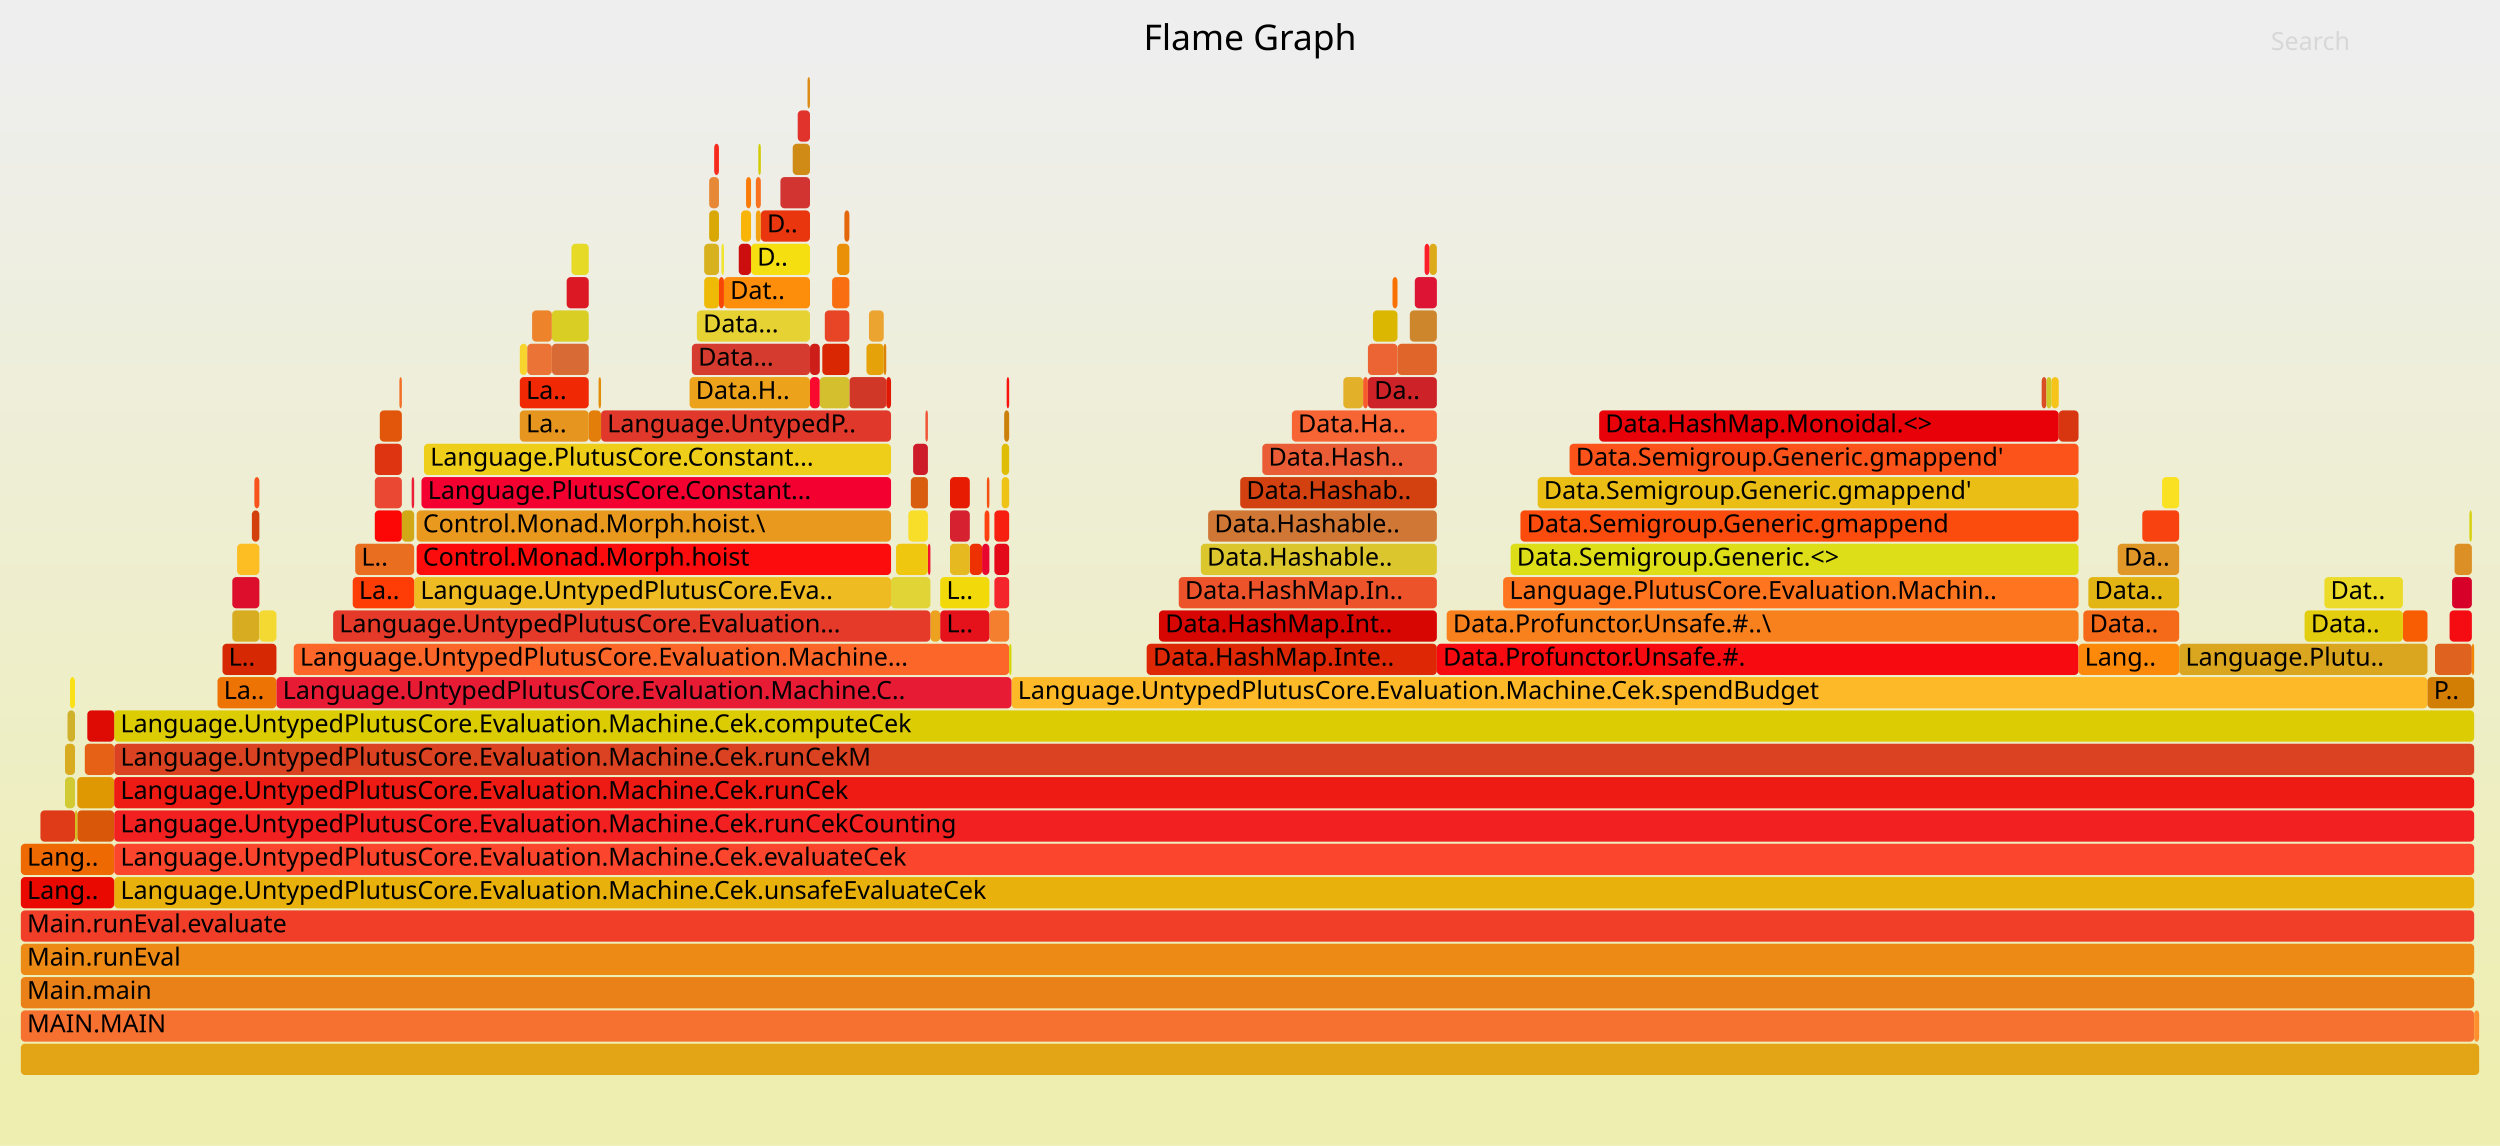
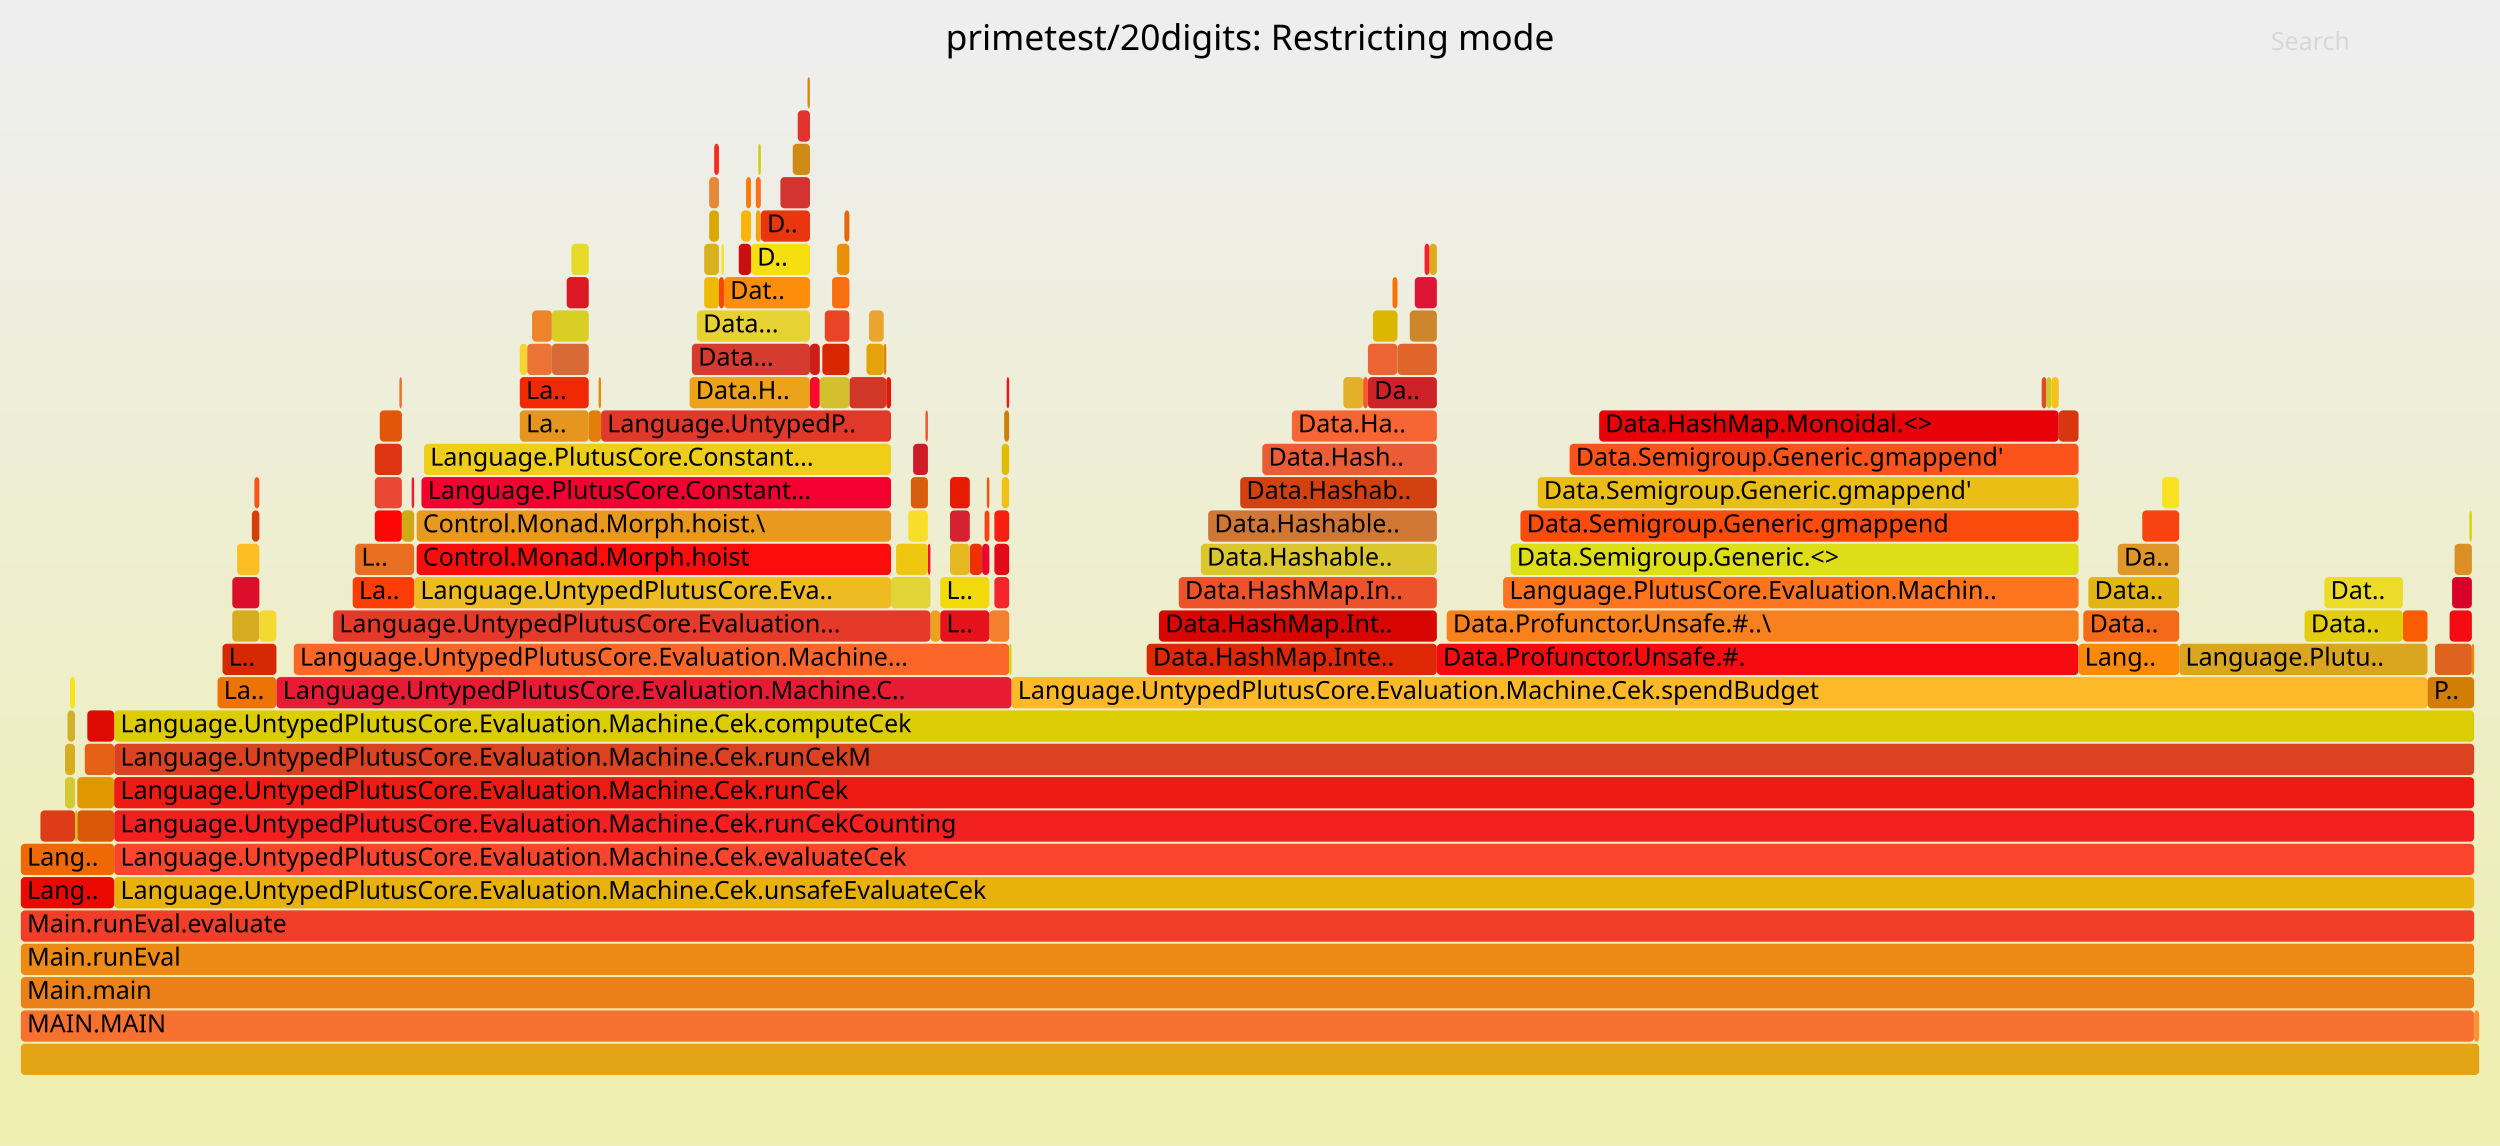
<svg xmlns="http://www.w3.org/2000/svg" version="1.1" width="1200" height="550" viewBox="0 0 1200 550">
  <defs>
    <linearGradient id="background" y1="0" y2="1" x1="0" x2="0">
      <stop stop-color="#eeeeee" offset="5%" />
      <stop stop-color="#eeeeb0" offset="95%" />
    </linearGradient>
  </defs>
  <style type="text/css">
	.func_g:hover { stroke:black; stroke-width:0.5; cursor:pointer; }
</style>
  <rect x="0.0" y="0" width="1200.0" height="550.0" fill="url(#background)" />
-   <text text-anchor="middle" x="600.00" y="24" font-size="17" font-family="Verdana" fill="rgb(0,0,0)">Flame Graph</text>
+   <text text-anchor="middle" x="600.00" y="24" font-size="17" font-family="Verdana" fill="rgb(0,0,0)">primetest/20digits: Restricting mode</text>
  <text text-anchor="" x="10.00" y="533" font-size="12" font-family="Verdana" fill="rgb(0,0,0)" id="details"> </text>
  <text text-anchor="" x="10.00" y="24" font-size="12" font-family="Verdana" fill="rgb(0,0,0)" id="unzoom" style="opacity:0.0;cursor:pointer">Reset Zoom</text>
  <text text-anchor="" x="1090.00" y="24" font-size="12" font-family="Verdana" fill="rgb(0,0,0)" id="search" style="opacity:0.1;cursor:pointer">Search</text>
  <text text-anchor="" x="1090.00" y="533" font-size="12" font-family="Verdana" fill="rgb(0,0,0)" id="matched"> </text>
  <g class="func_g">
    <rect x="10.0" y="485" width="1177.6" height="15.0" fill="rgb(246,113,48)" rx="2" ry="2" />
    <text text-anchor="" x="13.00" y="495.5" font-size="12" font-family="Verdana" fill="rgb(0,0,0)">MAIN.MAIN</text>
  </g>
  <g class="func_g">
    <rect x="249.5" y="165" width="3.6" height="15.0" fill="rgb(247,213,46)" rx="2" ry="2" />
    <text text-anchor="" x="252.54" y="175.5" font-size="12" font-family="Verdana" fill="rgb(0,0,0)" />
  </g>
  <g class="func_g">
    <rect x="388.8" y="165" width="4.7" height="15.0" fill="rgb(205,30,25)" rx="2" ry="2" />
    <text text-anchor="" x="391.78" y="175.5" font-size="12" font-family="Verdana" fill="rgb(0,0,0)" />
  </g>
  <g class="func_g">
    <rect x="620.1" y="197" width="69.6" height="15.0" fill="rgb(248,101,53)" rx="2" ry="2" />
    <text text-anchor="" x="623.06" y="207.5" font-size="12" font-family="Verdana" fill="rgb(0,0,0)">Data.Ha..</text>
  </g>
  <g class="func_g">
    <rect x="54.8" y="341" width="1132.8" height="15.0" fill="rgb(220,204,3)" rx="2" ry="2" />
    <text text-anchor="" x="57.84" y="351.5" font-size="12" font-family="Verdana" fill="rgb(0,0,0)">Language.UntypedPlutusCore.Evaluation.Machine.Cek.computeCek</text>
  </g>
  <g class="func_g">
    <rect x="482.0" y="197" width="2.4" height="15.0" fill="rgb(205,128,9)" rx="2" ry="2" />
    <text text-anchor="" x="485.00" y="207.5" font-size="12" font-family="Verdana" fill="rgb(0,0,0)" />
  </g>
  <g class="func_g">
    <rect x="362.8" y="85" width="2.4" height="15.0" fill="rgb(249,112,30)" rx="2" ry="2" />
    <text text-anchor="" x="365.82" y="95.5" font-size="12" font-family="Verdana" fill="rgb(0,0,0)" />
  </g>
  <g class="func_g">
    <rect x="656.6" y="165" width="14.2" height="15.0" fill="rgb(236,100,52)" rx="2" ry="2" />
    <text text-anchor="" x="659.64" y="175.5" font-size="12" font-family="Verdana" fill="rgb(0,0,0)" />
  </g>
  <g class="func_g">
    <rect x="446.6" y="293" width="4.7" height="15.0" fill="rgb(237,162,31)" rx="2" ry="2" />
    <text text-anchor="" x="449.60" y="303.5" font-size="12" font-family="Verdana" fill="rgb(0,0,0)" />
  </g>
  <g class="func_g">
    <rect x="360.5" y="117" width="28.3" height="15.0" fill="rgb(245,223,17)" rx="2" ry="2" />
    <text text-anchor="" x="363.46" y="127.5" font-size="12" font-family="Verdana" fill="rgb(0,0,0)">D..</text>
  </g>
  <g class="func_g">
    <rect x="686.1" y="117" width="3.6" height="15.0" fill="rgb(221,170,26)" rx="2" ry="2" />
    <text text-anchor="" x="689.14" y="127.5" font-size="12" font-family="Verdana" fill="rgb(0,0,0)" />
  </g>
  <g class="func_g">
    <rect x="1153.4" y="293" width="11.8" height="15.0" fill="rgb(248,93,4)" rx="2" ry="2" />
    <text text-anchor="" x="1156.42" y="303.5" font-size="12" font-family="Verdana" fill="rgb(0,0,0)" />
  </g>
  <g class="func_g">
    <rect x="753.4" y="213" width="244.3" height="15.0" fill="rgb(251,83,25)" rx="2" ry="2" />
    <text text-anchor="" x="756.40" y="223.5" font-size="12" font-family="Verdana" fill="rgb(0,0,0)">Data.Semigroup.Generic.gmappend'</text>
  </g>
  <g class="func_g">
    <rect x="10.0" y="405" width="44.8" height="15.0" fill="rgb(239,105,3)" rx="2" ry="2" />
    <text text-anchor="" x="13.00" y="415.5" font-size="12" font-family="Verdana" fill="rgb(0,0,0)">Lang..</text>
  </g>
  <g class="func_g">
    <rect x="477.3" y="261" width="7.1" height="15.0" fill="rgb(228,9,25)" rx="2" ry="2" />
    <text text-anchor="" x="480.28" y="271.5" font-size="12" font-family="Verdana" fill="rgb(0,0,0)" />
  </g>
  <g class="func_g">
    <rect x="179.9" y="229" width="13.0" height="15.0" fill="rgb(234,72,51)" rx="2" ry="2" />
    <text text-anchor="" x="182.92" y="239.5" font-size="12" font-family="Verdana" fill="rgb(0,0,0)" />
  </g>
  <g class="func_g">
    <rect x="287.3" y="181" width="1.2" height="15.0" fill="rgb(226,142,11)" rx="2" ry="2" />
    <text text-anchor="" x="290.30" y="191.5" font-size="12" font-family="Verdana" fill="rgb(0,0,0)" />
  </g>
  <g class="func_g">
    <rect x="374.6" y="85" width="14.2" height="15.0" fill="rgb(210,52,50)" rx="2" ry="2" />
    <text text-anchor="" x="377.62" y="95.5" font-size="12" font-family="Verdana" fill="rgb(0,0,0)" />
  </g>
  <g class="func_g">
    <rect x="342.8" y="69" width="2.3" height="15.0" fill="rgb(247,43,29)" rx="2" ry="2" />
    <text text-anchor="" x="345.76" y="79.5" font-size="12" font-family="Verdana" fill="rgb(0,0,0)" />
  </g>
  <g class="func_g">
    <rect x="200.0" y="261" width="227.7" height="15.0" fill="rgb(252,12,13)" rx="2" ry="2" />
    <text text-anchor="" x="202.98" y="271.5" font-size="12" font-family="Verdana" fill="rgb(0,0,0)">Control.Monad.Morph.hoist</text>
  </g>
  <g class="func_g">
    <rect x="659.0" y="149" width="11.8" height="15.0" fill="rgb(220,183,2)" rx="2" ry="2" />
    <text text-anchor="" x="662.00" y="159.5" font-size="12" font-family="Verdana" fill="rgb(0,0,0)" />
  </g>
  <g class="func_g">
    <rect x="272.0" y="133" width="10.6" height="15.0" fill="rgb(219,24,36)" rx="2" ry="2" />
    <text text-anchor="" x="274.96" y="143.5" font-size="12" font-family="Verdana" fill="rgb(0,0,0)" />
  </g>
  <g class="func_g">
    <rect x="1175.8" y="293" width="10.7" height="15.0" fill="rgb(245,12,19)" rx="2" ry="2" />
    <text text-anchor="" x="1178.84" y="303.5" font-size="12" font-family="Verdana" fill="rgb(0,0,0)" />
  </g>
  <g class="func_g">
    <rect x="480.8" y="229" width="3.6" height="15.0" fill="rgb(239,194,22)" rx="2" ry="2" />
    <text text-anchor="" x="483.82" y="239.5" font-size="12" font-family="Verdana" fill="rgb(0,0,0)" />
  </g>
  <g class="func_g">
    <rect x="1187.6" y="485" width="2.4" height="15.0" fill="rgb(254,144,47)" rx="2" ry="2" />
    <text text-anchor="" x="1190.64" y="495.5" font-size="12" font-family="Verdana" fill="rgb(0,0,0)" />
  </g>
  <g class="func_g">
    <rect x="340.4" y="85" width="4.7" height="15.0" fill="rgb(231,136,54)" rx="2" ry="2" />
    <text text-anchor="" x="343.40" y="95.5" font-size="12" font-family="Verdana" fill="rgb(0,0,0)" />
  </g>
  <g class="func_g">
    <rect x="668.4" y="133" width="2.4" height="15.0" fill="rgb(249,113,1)" rx="2" ry="2" />
    <text text-anchor="" x="671.44" y="143.5" font-size="12" font-family="Verdana" fill="rgb(0,0,0)" />
  </g>
  <g class="func_g">
    <rect x="729.8" y="245" width="267.9" height="15.0" fill="rgb(251,75,13)" rx="2" ry="2" />
    <text text-anchor="" x="732.80" y="255.5" font-size="12" font-family="Verdana" fill="rgb(0,0,0)">Data.Semigroup.Generic.gmappend</text>
  </g>
  <g class="func_g">
    <rect x="738.1" y="229" width="259.6" height="15.0" fill="rgb(234,190,21)" rx="2" ry="2" />
    <text text-anchor="" x="741.06" y="239.5" font-size="12" font-family="Verdana" fill="rgb(0,0,0)">Data.Semigroup.Generic.gmappend'</text>
  </g>
  <g class="func_g">
    <rect x="111.5" y="277" width="13.0" height="15.0" fill="rgb(220,14,43)" rx="2" ry="2" />
    <text text-anchor="" x="114.48" y="287.5" font-size="12" font-family="Verdana" fill="rgb(0,0,0)" />
  </g>
  <g class="func_g">
    <rect x="477.3" y="277" width="7.1" height="15.0" fill="rgb(244,38,44)" rx="2" ry="2" />
    <text text-anchor="" x="480.28" y="287.5" font-size="12" font-family="Verdana" fill="rgb(0,0,0)" />
  </g>
  <g class="func_g">
    <rect x="984.7" y="181" width="3.5" height="15.0" fill="rgb(245,195,26)" rx="2" ry="2" />
    <text text-anchor="" x="987.68" y="191.5" font-size="12" font-family="Verdana" fill="rgb(0,0,0)" />
  </g>
  <g class="func_g">
    <rect x="474.9" y="293" width="9.5" height="15.0" fill="rgb(244,127,47)" rx="2" ry="2" />
    <text text-anchor="" x="477.92" y="303.5" font-size="12" font-family="Verdana" fill="rgb(0,0,0)" />
  </g>
  <g class="func_g">
    <rect x="388.8" y="181" width="4.7" height="15.0" fill="rgb(250,9,46)" rx="2" ry="2" />
    <text text-anchor="" x="391.78" y="191.5" font-size="12" font-family="Verdana" fill="rgb(0,0,0)" />
  </g>
  <g class="func_g">
    <rect x="19.4" y="389" width="16.6" height="15.0" fill="rgb(224,59,25)" rx="2" ry="2" />
    <text text-anchor="" x="22.44" y="399.5" font-size="12" font-family="Verdana" fill="rgb(0,0,0)" />
  </g>
  <g class="func_g">
    <rect x="480.8" y="213" width="3.6" height="15.0" fill="rgb(222,189,4)" rx="2" ry="2" />
    <text text-anchor="" x="483.82" y="223.5" font-size="12" font-family="Verdana" fill="rgb(0,0,0)" />
  </g>
  <g class="func_g">
    <rect x="338.0" y="133" width="7.1" height="15.0" fill="rgb(239,186,5)" rx="2" ry="2" />
    <text text-anchor="" x="341.04" y="143.5" font-size="12" font-family="Verdana" fill="rgb(0,0,0)" />
  </g>
  <g class="func_g">
    <rect x="1178.2" y="261" width="8.3" height="15.0" fill="rgb(220,143,36)" rx="2" ry="2" />
    <text text-anchor="" x="1181.20" y="271.5" font-size="12" font-family="Verdana" fill="rgb(0,0,0)" />
  </g>
  <g class="func_g">
    <rect x="472.6" y="245" width="2.3" height="15.0" fill="rgb(254,65,16)" rx="2" ry="2" />
    <text text-anchor="" x="475.56" y="255.5" font-size="12" font-family="Verdana" fill="rgb(0,0,0)" />
  </g>
  <g class="func_g">
    <rect x="556.3" y="293" width="133.4" height="15.0" fill="rgb(216,6,3)" rx="2" ry="2" />
    <text text-anchor="" x="559.34" y="303.5" font-size="12" font-family="Verdana" fill="rgb(0,0,0)">Data.HashMap.Int..</text>
  </g>
  <g class="func_g">
    <rect x="54.8" y="421" width="1132.8" height="15.0" fill="rgb(232,177,12)" rx="2" ry="2" />
    <text text-anchor="" x="57.84" y="431.5" font-size="12" font-family="Verdana" fill="rgb(0,0,0)">Language.UntypedPlutusCore.Evaluation.Machine.Cek.unsafeEvaluateCek</text>
  </g>
  <g class="func_g">
    <rect x="445.4" y="261" width="1.2" height="15.0" fill="rgb(243,19,49)" rx="2" ry="2" />
    <text text-anchor="" x="448.42" y="271.5" font-size="12" font-family="Verdana" fill="rgb(0,0,0)" />
  </g>
  <g class="func_g">
    <rect x="444.2" y="197" width="1.2" height="15.0" fill="rgb(239,85,54)" rx="2" ry="2" />
    <text text-anchor="" x="447.24" y="207.5" font-size="12" font-family="Verdana" fill="rgb(0,0,0)" />
  </g>
  <g class="func_g">
    <rect x="473.7" y="229" width="1.2" height="15.0" fill="rgb(245,81,16)" rx="2" ry="2" />
    <text text-anchor="" x="476.74" y="239.5" font-size="12" font-family="Verdana" fill="rgb(0,0,0)" />
  </g>
  <g class="func_g">
    <rect x="1016.5" y="261" width="29.5" height="15.0" fill="rgb(225,151,40)" rx="2" ry="2" />
    <text text-anchor="" x="1019.54" y="271.5" font-size="12" font-family="Verdana" fill="rgb(0,0,0)">Da..</text>
  </g>
  <g class="func_g">
    <rect x="683.8" y="117" width="2.3" height="15.0" fill="rgb(254,30,41)" rx="2" ry="2" />
    <text text-anchor="" x="686.78" y="127.5" font-size="12" font-family="Verdana" fill="rgb(0,0,0)" />
  </g>
  <g class="func_g">
    <rect x="179.9" y="245" width="13.0" height="15.0" fill="rgb(252,7,6)" rx="2" ry="2" />
    <text text-anchor="" x="182.92" y="255.5" font-size="12" font-family="Verdana" fill="rgb(0,0,0)" />
  </g>
  <g class="func_g">
    <rect x="427.7" y="277" width="18.9" height="15.0" fill="rgb(224,212,54)" rx="2" ry="2" />
    <text text-anchor="" x="430.72" y="287.5" font-size="12" font-family="Verdana" fill="rgb(0,0,0)" />
  </g>
  <g class="func_g">
    <rect x="10.0" y="437" width="1177.6" height="15.0" fill="rgb(240,62,41)" rx="2" ry="2" />
    <text text-anchor="" x="13.00" y="447.5" font-size="12" font-family="Verdana" fill="rgb(0,0,0)">Main.runEval.evaluate</text>
  </g>
  <g class="func_g">
    <rect x="679.1" y="133" width="10.6" height="15.0" fill="rgb(221,20,51)" rx="2" ry="2" />
    <text text-anchor="" x="682.06" y="143.5" font-size="12" font-family="Verdana" fill="rgb(0,0,0)" />
  </g>
  <g class="func_g">
    <rect x="192.9" y="245" width="5.9" height="15.0" fill="rgb(209,168,22)" rx="2" ry="2" />
    <text text-anchor="" x="195.90" y="255.5" font-size="12" font-family="Verdana" fill="rgb(0,0,0)" />
  </g>
  <g class="func_g">
    <rect x="111.5" y="293" width="13.0" height="15.0" fill="rgb(215,172,32)" rx="2" ry="2" />
    <text text-anchor="" x="114.48" y="303.5" font-size="12" font-family="Verdana" fill="rgb(0,0,0)" />
  </g>
  <g class="func_g">
    <rect x="382.9" y="53" width="5.9" height="15.0" fill="rgb(225,51,43)" rx="2" ry="2" />
    <text text-anchor="" x="385.88" y="63.5" font-size="12" font-family="Verdana" fill="rgb(0,0,0)" />
  </g>
  <g class="func_g">
    <rect x="689.7" y="309" width="308.0" height="15.0" fill="rgb(247,11,16)" rx="2" ry="2" />
    <text text-anchor="" x="692.68" y="319.5" font-size="12" font-family="Verdana" fill="rgb(0,0,0)">Data.Profunctor.Unsafe.#.</text>
  </g>
  <g class="func_g">
    <rect x="438.3" y="213" width="7.1" height="15.0" fill="rgb(206,27,41)" rx="2" ry="2" />
    <text text-anchor="" x="441.34" y="223.5" font-size="12" font-family="Verdana" fill="rgb(0,0,0)" />
  </g>
  <g class="func_g">
    <rect x="436.0" y="245" width="9.4" height="15.0" fill="rgb(248,222,40)" rx="2" ry="2" />
    <text text-anchor="" x="438.98" y="255.5" font-size="12" font-family="Verdana" fill="rgb(0,0,0)" />
  </g>
  <g class="func_g">
    <rect x="54.8" y="357" width="1132.8" height="15.0" fill="rgb(218,66,33)" rx="2" ry="2" />
    <text text-anchor="" x="57.84" y="367.5" font-size="12" font-family="Verdana" fill="rgb(0,0,0)">Language.UntypedPlutusCore.Evaluation.Machine.Cek.runCekM</text>
  </g>
  <g class="func_g">
    <rect x="1177.0" y="277" width="9.5" height="15.0" fill="rgb(214,0,41)" rx="2" ry="2" />
    <text text-anchor="" x="1180.02" y="287.5" font-size="12" font-family="Verdana" fill="rgb(0,0,0)" />
  </g>
  <g class="func_g">
    <rect x="456.0" y="245" width="9.5" height="15.0" fill="rgb(214,34,48)" rx="2" ry="2" />
    <text text-anchor="" x="459.04" y="255.5" font-size="12" font-family="Verdana" fill="rgb(0,0,0)" />
  </g>
  <g class="func_g">
    <rect x="104.4" y="325" width="28.3" height="15.0" fill="rgb(238,115,5)" rx="2" ry="2" />
    <text text-anchor="" x="107.40" y="335.5" font-size="12" font-family="Verdana" fill="rgb(0,0,0)">La..</text>
  </g>
  <g class="func_g">
    <rect x="1002.4" y="277" width="43.6" height="15.0" fill="rgb(227,181,20)" rx="2" ry="2" />
    <text text-anchor="" x="1005.38" y="287.5" font-size="12" font-family="Verdana" fill="rgb(0,0,0)">Data..</text>
  </g>
  <g class="func_g">
    <rect x="579.9" y="245" width="109.8" height="15.0" fill="rgb(208,119,53)" rx="2" ry="2" />
    <text text-anchor="" x="582.94" y="255.5" font-size="12" font-family="Verdana" fill="rgb(0,0,0)">Data.Hashable..</text>
  </g>
  <g class="func_g">
    <rect x="407.7" y="181" width="17.7" height="15.0" fill="rgb(208,55,38)" rx="2" ry="2" />
    <text text-anchor="" x="410.66" y="191.5" font-size="12" font-family="Verdana" fill="rgb(0,0,0)" />
  </g>
  <g class="func_g">
    <rect x="37.1" y="373" width="17.7" height="15.0" fill="rgb(223,152,1)" rx="2" ry="2" />
    <text text-anchor="" x="40.14" y="383.5" font-size="12" font-family="Verdana" fill="rgb(0,0,0)" />
  </g>
  <g class="func_g">
    <rect x="203.5" y="213" width="224.2" height="15.0" fill="rgb(239,206,26)" rx="2" ry="2" />
    <text text-anchor="" x="206.52" y="223.5" font-size="12" font-family="Verdana" fill="rgb(0,0,0)">Language.PlutusCore.Constant...</text>
  </g>
  <g class="func_g">
    <rect x="721.5" y="277" width="276.2" height="15.0" fill="rgb(254,116,31)" rx="2" ry="2" />
    <text text-anchor="" x="724.54" y="287.5" font-size="12" font-family="Verdana" fill="rgb(0,0,0)">Language.PlutusCore.Evaluation.Machin..</text>
  </g>
  <g class="func_g">
    <rect x="54.8" y="373" width="1132.8" height="15.0" fill="rgb(237,27,20)" rx="2" ry="2" />
    <text text-anchor="" x="57.84" y="383.5" font-size="12" font-family="Verdana" fill="rgb(0,0,0)">Language.UntypedPlutusCore.Evaluation.Machine.Cek.runCek</text>
  </g>
  <g class="func_g">
    <rect x="485.5" y="325" width="679.7" height="15.0" fill="rgb(253,185,39)" rx="2" ry="2" />
    <text text-anchor="" x="488.54" y="335.5" font-size="12" font-family="Verdana" fill="rgb(0,0,0)">Language.UntypedPlutusCore.Evaluation.Machine.Cek.spendBudget</text>
  </g>
  <g class="func_g">
    <rect x="1000.0" y="293" width="46.0" height="15.0" fill="rgb(245,106,24)" rx="2" ry="2" />
    <text text-anchor="" x="1003.02" y="303.5" font-size="12" font-family="Verdana" fill="rgb(0,0,0)">Data..</text>
  </g>
  <g class="func_g">
    <rect x="338.0" y="117" width="7.1" height="15.0" fill="rgb(216,177,30)" rx="2" ry="2" />
    <text text-anchor="" x="341.04" y="127.5" font-size="12" font-family="Verdana" fill="rgb(0,0,0)" />
  </g>
  <g class="func_g">
    <rect x="1028.3" y="245" width="17.7" height="15.0" fill="rgb(248,66,15)" rx="2" ry="2" />
    <text text-anchor="" x="1031.34" y="255.5" font-size="12" font-family="Verdana" fill="rgb(0,0,0)" />
  </g>
  <g class="func_g">
    <rect x="37.1" y="389" width="17.7" height="15.0" fill="rgb(216,87,9)" rx="2" ry="2" />
    <text text-anchor="" x="40.14" y="399.5" font-size="12" font-family="Verdana" fill="rgb(0,0,0)" />
  </g>
  <g class="func_g">
    <rect x="197.6" y="229" width="1.2" height="15.0" fill="rgb(235,31,53)" rx="2" ry="2" />
    <text text-anchor="" x="200.62" y="239.5" font-size="12" font-family="Verdana" fill="rgb(0,0,0)" />
  </g>
  <g class="func_g">
    <rect x="1115.7" y="277" width="37.7" height="15.0" fill="rgb(236,220,41)" rx="2" ry="2" />
    <text text-anchor="" x="1118.66" y="287.5" font-size="12" font-family="Verdana" fill="rgb(0,0,0)">Dat..</text>
  </g>
  <g class="func_g">
    <rect x="1185.3" y="245" width="1.2" height="15.0" fill="rgb(214,210,15)" rx="2" ry="2" />
    <text text-anchor="" x="1188.28" y="255.5" font-size="12" font-family="Verdana" fill="rgb(0,0,0)" />
  </g>
  <g class="func_g">
    <rect x="340.4" y="101" width="4.7" height="15.0" fill="rgb(217,168,4)" rx="2" ry="2" />
    <text text-anchor="" x="343.40" y="111.5" font-size="12" font-family="Verdana" fill="rgb(0,0,0)" />
  </g>
  <g class="func_g">
    <rect x="191.7" y="181" width="1.2" height="15.0" fill="rgb(243,111,39)" rx="2" ry="2" />
    <text text-anchor="" x="194.72" y="191.5" font-size="12" font-family="Verdana" fill="rgb(0,0,0)" />
  </g>
  <g class="func_g">
    <rect x="10.0" y="501" width="1180.0" height="15.0" fill="rgb(227,164,22)" rx="2" ry="2" />
    <text text-anchor="" x="13.00" y="511.5" font-size="12" font-family="Verdana" fill="rgb(0,0,0)" />
  </g>
  <g class="func_g">
    <rect x="122.1" y="229" width="2.4" height="15.0" fill="rgb(247,84,29)" rx="2" ry="2" />
    <text text-anchor="" x="125.10" y="239.5" font-size="12" font-family="Verdana" fill="rgb(0,0,0)" />
  </g>
  <g class="func_g">
    <rect x="10.0" y="421" width="44.8" height="15.0" fill="rgb(233,9,0)" rx="2" ry="2" />
    <text text-anchor="" x="13.00" y="431.5" font-size="12" font-family="Verdana" fill="rgb(0,0,0)">Lang..</text>
  </g>
  <g class="func_g">
    <rect x="159.9" y="293" width="286.7" height="15.0" fill="rgb(229,57,41)" rx="2" ry="2" />
    <text text-anchor="" x="162.86" y="303.5" font-size="12" font-family="Verdana" fill="rgb(0,0,0)">Language.UntypedPlutusCore.Evaluation...</text>
  </g>
  <g class="func_g">
    <rect x="483.2" y="181" width="1.2" height="15.0" fill="rgb(248,19,13)" rx="2" ry="2" />
    <text text-anchor="" x="486.18" y="191.5" font-size="12" font-family="Verdana" fill="rgb(0,0,0)" />
  </g>
  <g class="func_g">
    <rect x="644.8" y="181" width="9.5" height="15.0" fill="rgb(227,177,41)" rx="2" ry="2" />
    <text text-anchor="" x="647.84" y="191.5" font-size="12" font-family="Verdana" fill="rgb(0,0,0)" />
  </g>
  <g class="func_g">
    <rect x="725.1" y="261" width="272.6" height="15.0" fill="rgb(221,222,24)" rx="2" ry="2" />
    <text text-anchor="" x="728.08" y="271.5" font-size="12" font-family="Verdana" fill="rgb(0,0,0)">Data.Semigroup.Generic.&lt;&gt;</text>
  </g>
  <g class="func_g">
    <rect x="576.4" y="261" width="113.3" height="15.0" fill="rgb(220,198,46)" rx="2" ry="2" />
    <text text-anchor="" x="579.40" y="271.5" font-size="12" font-family="Verdana" fill="rgb(0,0,0)">Data.Hashable..</text>
  </g>
  <g class="func_g">
    <rect x="202.3" y="229" width="225.4" height="15.0" fill="rgb(244,0,48)" rx="2" ry="2" />
    <text text-anchor="" x="205.34" y="239.5" font-size="12" font-family="Verdana" fill="rgb(0,0,0)">Language.PlutusCore.Constant...</text>
  </g>
  <g class="func_g">
    <rect x="182.3" y="197" width="10.6" height="15.0" fill="rgb(225,86,11)" rx="2" ry="2" />
    <text text-anchor="" x="185.28" y="207.5" font-size="12" font-family="Verdana" fill="rgb(0,0,0)" />
  </g>
  <g class="func_g">
    <rect x="394.7" y="165" width="13.0" height="15.0" fill="rgb(218,39,3)" rx="2" ry="2" />
    <text text-anchor="" x="397.68" y="175.5" font-size="12" font-family="Verdana" fill="rgb(0,0,0)" />
  </g>
  <g class="func_g">
    <rect x="288.5" y="197" width="139.2" height="15.0" fill="rgb(224,56,42)" rx="2" ry="2" />
    <text text-anchor="" x="291.48" y="207.5" font-size="12" font-family="Verdana" fill="rgb(0,0,0)">Language.UntypedP..</text>
  </g>
  <g class="func_g">
    <rect x="54.8" y="389" width="1132.8" height="15.0" fill="rgb(242,32,32)" rx="2" ry="2" />
    <text text-anchor="" x="57.84" y="399.5" font-size="12" font-family="Verdana" fill="rgb(0,0,0)">Language.UntypedPlutusCore.Evaluation.Machine.Cek.runCekCounting</text>
  </g>
  <g class="func_g">
    <rect x="113.8" y="261" width="10.7" height="15.0" fill="rgb(252,190,34)" rx="2" ry="2" />
    <text text-anchor="" x="116.84" y="271.5" font-size="12" font-family="Verdana" fill="rgb(0,0,0)" />
  </g>
  <g class="func_g">
    <rect x="141.0" y="309" width="343.4" height="15.0" fill="rgb(253,102,41)" rx="2" ry="2" />
    <text text-anchor="" x="143.98" y="319.5" font-size="12" font-family="Verdana" fill="rgb(0,0,0)">Language.UntypedPlutusCore.Evaluation.Machine...</text>
  </g>
  <g class="func_g">
    <rect x="253.1" y="165" width="11.8" height="15.0" fill="rgb(235,115,53)" rx="2" ry="2" />
    <text text-anchor="" x="256.08" y="175.5" font-size="12" font-family="Verdana" fill="rgb(0,0,0)" />
  </g>
  <g class="func_g">
    <rect x="430.1" y="261" width="15.3" height="15.0" fill="rgb(240,199,15)" rx="2" ry="2" />
    <text text-anchor="" x="433.08" y="271.5" font-size="12" font-family="Verdana" fill="rgb(0,0,0)" />
  </g>
  <g class="func_g">
    <rect x="670.8" y="165" width="18.9" height="15.0" fill="rgb(224,101,42)" rx="2" ry="2" />
    <text text-anchor="" x="673.80" y="175.5" font-size="12" font-family="Verdana" fill="rgb(0,0,0)" />
  </g>
  <g class="func_g">
    <rect x="395.9" y="149" width="11.8" height="15.0" fill="rgb(232,69,39)" rx="2" ry="2" />
    <text text-anchor="" x="398.86" y="159.5" font-size="12" font-family="Verdana" fill="rgb(0,0,0)" />
  </g>
  <g class="func_g">
    <rect x="401.8" y="117" width="5.9" height="15.0" fill="rgb(233,144,8)" rx="2" ry="2" />
    <text text-anchor="" x="404.76" y="127.5" font-size="12" font-family="Verdana" fill="rgb(0,0,0)" />
  </g>
  <g class="func_g">
    <rect x="417.1" y="149" width="7.1" height="15.0" fill="rgb(236,164,48)" rx="2" ry="2" />
    <text text-anchor="" x="420.10" y="159.5" font-size="12" font-family="Verdana" fill="rgb(0,0,0)" />
  </g>
  <g class="func_g">
    <rect x="676.7" y="149" width="13.0" height="15.0" fill="rgb(205,134,44)" rx="2" ry="2" />
    <text text-anchor="" x="679.70" y="159.5" font-size="12" font-family="Verdana" fill="rgb(0,0,0)" />
  </g>
  <g class="func_g">
    <rect x="424.2" y="165" width="1.2" height="15.0" fill="rgb(220,130,8)" rx="2" ry="2" />
    <text text-anchor="" x="427.18" y="175.5" font-size="12" font-family="Verdana" fill="rgb(0,0,0)" />
  </g>
  <g class="func_g">
    <rect x="124.5" y="293" width="8.2" height="15.0" fill="rgb(244,217,50)" rx="2" ry="2" />
    <text text-anchor="" x="127.46" y="303.5" font-size="12" font-family="Verdana" fill="rgb(0,0,0)" />
  </g>
  <g class="func_g">
    <rect x="980.0" y="181" width="2.3" height="15.0" fill="rgb(218,78,36)" rx="2" ry="2" />
    <text text-anchor="" x="982.96" y="191.5" font-size="12" font-family="Verdana" fill="rgb(0,0,0)" />
  </g>
  <g class="func_g">
    <rect x="415.9" y="165" width="8.3" height="15.0" fill="rgb(230,162,9)" rx="2" ry="2" />
    <text text-anchor="" x="418.92" y="175.5" font-size="12" font-family="Verdana" fill="rgb(0,0,0)" />
  </g>
  <g class="func_g">
    <rect x="1168.8" y="309" width="17.7" height="15.0" fill="rgb(223,99,31)" rx="2" ry="2" />
    <text text-anchor="" x="1171.76" y="319.5" font-size="12" font-family="Verdana" fill="rgb(0,0,0)" />
  </g>
  <g class="func_g">
    <rect x="767.6" y="197" width="220.6" height="15.0" fill="rgb(232,1,8)" rx="2" ry="2" />
    <text text-anchor="" x="770.56" y="207.5" font-size="12" font-family="Verdana" fill="rgb(0,0,0)">Data.HashMap.Monoidal.&lt;&gt;</text>
  </g>
  <g class="func_g">
    <rect x="387.6" y="37" width="1.2" height="15.0" fill="rgb(220,140,22)" rx="2" ry="2" />
    <text text-anchor="" x="390.60" y="47.5" font-size="12" font-family="Verdana" fill="rgb(0,0,0)" />
  </g>
  <g class="func_g">
    <rect x="694.4" y="293" width="303.3" height="15.0" fill="rgb(248,129,30)" rx="2" ry="2" />
    <text text-anchor="" x="697.40" y="303.5" font-size="12" font-family="Verdana" fill="rgb(0,0,0)">Data.Profunctor.Unsafe.#..\</text>
  </g>
  <g class="func_g">
    <rect x="465.5" y="261" width="5.9" height="15.0" fill="rgb(238,49,3)" rx="2" ry="2" />
    <text text-anchor="" x="468.48" y="271.5" font-size="12" font-family="Verdana" fill="rgb(0,0,0)" />
  </g>
  <g class="func_g">
    <rect x="198.8" y="277" width="228.9" height="15.0" fill="rgb(238,187,35)" rx="2" ry="2" />
    <text text-anchor="" x="201.80" y="287.5" font-size="12" font-family="Verdana" fill="rgb(0,0,0)">Language.UntypedPlutusCore.Eva..</text>
  </g>
  <g class="func_g">
    <rect x="282.6" y="197" width="5.9" height="15.0" fill="rgb(228,126,11)" rx="2" ry="2" />
    <text text-anchor="" x="285.58" y="207.5" font-size="12" font-family="Verdana" fill="rgb(0,0,0)" />
  </g>
  <g class="func_g">
    <rect x="997.7" y="309" width="48.3" height="15.0" fill="rgb(253,137,11)" rx="2" ry="2" />
    <text text-anchor="" x="1000.66" y="319.5" font-size="12" font-family="Verdana" fill="rgb(0,0,0)">Lang..</text>
  </g>
  <g class="func_g">
    <rect x="200.0" y="245" width="227.7" height="15.0" fill="rgb(233,153,29)" rx="2" ry="2" />
    <text text-anchor="" x="202.98" y="255.5" font-size="12" font-family="Verdana" fill="rgb(0,0,0)">Control.Monad.Morph.hoist.\</text>
  </g>
  <g class="func_g">
    <rect x="605.9" y="213" width="83.8" height="15.0" fill="rgb(233,92,53)" rx="2" ry="2" />
    <text text-anchor="" x="608.90" y="223.5" font-size="12" font-family="Verdana" fill="rgb(0,0,0)">Data.Hash..</text>
  </g>
  <g class="func_g">
    <rect x="362.8" y="101" width="2.4" height="15.0" fill="rgb(242,163,17)" rx="2" ry="2" />
    <text text-anchor="" x="365.82" y="111.5" font-size="12" font-family="Verdana" fill="rgb(0,0,0)" />
  </g>
  <g class="func_g">
    <rect x="982.3" y="181" width="2.4" height="15.0" fill="rgb(208,202,38)" rx="2" ry="2" />
    <text text-anchor="" x="985.32" y="191.5" font-size="12" font-family="Verdana" fill="rgb(0,0,0)" />
  </g>
  <g class="func_g">
    <rect x="484.4" y="309" width="1.1" height="15.0" fill="rgb(210,214,6)" rx="2" ry="2" />
    <text text-anchor="" x="487.36" y="319.5" font-size="12" font-family="Verdana" fill="rgb(0,0,0)" />
  </g>
  <g class="func_g">
    <rect x="249.5" y="197" width="33.1" height="15.0" fill="rgb(230,149,31)" rx="2" ry="2" />
    <text text-anchor="" x="252.54" y="207.5" font-size="12" font-family="Verdana" fill="rgb(0,0,0)">La..</text>
  </g>
  <g class="func_g">
    <rect x="332.1" y="165" width="56.7" height="15.0" fill="rgb(213,59,46)" rx="2" ry="2" />
    <text text-anchor="" x="335.14" y="175.5" font-size="12" font-family="Verdana" fill="rgb(0,0,0)">Data...</text>
  </g>
  <g class="func_g">
    <rect x="255.4" y="149" width="9.5" height="15.0" fill="rgb(237,131,42)" rx="2" ry="2" />
    <text text-anchor="" x="258.44" y="159.5" font-size="12" font-family="Verdana" fill="rgb(0,0,0)" />
  </g>
  <g class="func_g">
    <rect x="405.3" y="101" width="2.4" height="15.0" fill="rgb(229,103,11)" rx="2" ry="2" />
    <text text-anchor="" x="408.30" y="111.5" font-size="12" font-family="Verdana" fill="rgb(0,0,0)" />
  </g>
  <g class="func_g">
    <rect x="170.5" y="261" width="28.3" height="15.0" fill="rgb(234,110,32)" rx="2" ry="2" />
    <text text-anchor="" x="173.48" y="271.5" font-size="12" font-family="Verdana" fill="rgb(0,0,0)">L..</text>
  </g>
  <g class="func_g">
    <rect x="249.5" y="181" width="33.1" height="15.0" fill="rgb(240,41,4)" rx="2" ry="2" />
    <text text-anchor="" x="252.54" y="191.5" font-size="12" font-family="Verdana" fill="rgb(0,0,0)">La..</text>
  </g>
  <g class="func_g">
    <rect x="988.2" y="197" width="9.5" height="15.0" fill="rgb(216,54,17)" rx="2" ry="2" />
    <text text-anchor="" x="991.22" y="207.5" font-size="12" font-family="Verdana" fill="rgb(0,0,0)" />
  </g>
  <g class="func_g">
    <rect x="456.0" y="261" width="9.5" height="15.0" fill="rgb(230,185,33)" rx="2" ry="2" />
    <text text-anchor="" x="459.04" y="271.5" font-size="12" font-family="Verdana" fill="rgb(0,0,0)" />
  </g>
  <g class="func_g">
    <rect x="41.9" y="341" width="12.9" height="15.0" fill="rgb(222,11,5)" rx="2" ry="2" />
    <text text-anchor="" x="44.86" y="351.5" font-size="12" font-family="Verdana" fill="rgb(0,0,0)" />
  </g>
  <g class="func_g">
    <rect x="365.2" y="101" width="23.6" height="15.0" fill="rgb(233,54,15)" rx="2" ry="2" />
    <text text-anchor="" x="368.18" y="111.5" font-size="12" font-family="Verdana" fill="rgb(0,0,0)">D..</text>
  </g>
  <g class="func_g">
    <rect x="456.0" y="229" width="9.5" height="15.0" fill="rgb(231,27,2)" rx="2" ry="2" />
    <text text-anchor="" x="459.04" y="239.5" font-size="12" font-family="Verdana" fill="rgb(0,0,0)" />
  </g>
  <g class="func_g">
    <rect x="36.0" y="389" width="1.1" height="15.0" fill="rgb(212,191,32)" rx="2" ry="2" />
    <text text-anchor="" x="38.96" y="399.5" font-size="12" font-family="Verdana" fill="rgb(0,0,0)" />
  </g>
  <g class="func_g">
    <rect x="654.3" y="181" width="2.3" height="15.0" fill="rgb(247,91,45)" rx="2" ry="2" />
    <text text-anchor="" x="657.28" y="191.5" font-size="12" font-family="Verdana" fill="rgb(0,0,0)" />
  </g>
  <g class="func_g">
    <rect x="451.3" y="293" width="23.6" height="15.0" fill="rgb(229,17,27)" rx="2" ry="2" />
    <text text-anchor="" x="454.32" y="303.5" font-size="12" font-family="Verdana" fill="rgb(0,0,0)">L..</text>
  </g>
  <g class="func_g">
    <rect x="264.9" y="149" width="17.7" height="15.0" fill="rgb(216,206,36)" rx="2" ry="2" />
    <text text-anchor="" x="267.88" y="159.5" font-size="12" font-family="Verdana" fill="rgb(0,0,0)" />
  </g>
  <g class="func_g">
    <rect x="565.8" y="277" width="123.9" height="15.0" fill="rgb(237,83,42)" rx="2" ry="2" />
    <text text-anchor="" x="568.78" y="287.5" font-size="12" font-family="Verdana" fill="rgb(0,0,0)">Data.HashMap.In..</text>
  </g>
  <g class="func_g">
    <rect x="120.9" y="245" width="3.6" height="15.0" fill="rgb(212,64,11)" rx="2" ry="2" />
    <text text-anchor="" x="123.92" y="255.5" font-size="12" font-family="Verdana" fill="rgb(0,0,0)" />
  </g>
  <g class="func_g">
    <rect x="10.0" y="469" width="1177.6" height="15.0" fill="rgb(233,129,24)" rx="2" ry="2" />
    <text text-anchor="" x="13.00" y="479.5" font-size="12" font-family="Verdana" fill="rgb(0,0,0)">Main.main</text>
  </g>
  <g class="func_g">
    <rect x="380.5" y="69" width="8.3" height="15.0" fill="rgb(207,139,21)" rx="2" ry="2" />
    <text text-anchor="" x="383.52" y="79.5" font-size="12" font-family="Verdana" fill="rgb(0,0,0)" />
  </g>
  <g class="func_g">
    <rect x="40.7" y="357" width="14.1" height="15.0" fill="rgb(230,96,22)" rx="2" ry="2" />
    <text text-anchor="" x="43.68" y="367.5" font-size="12" font-family="Verdana" fill="rgb(0,0,0)" />
  </g>
  <g class="func_g">
    <rect x="32.4" y="341" width="3.6" height="15.0" fill="rgb(207,177,44)" rx="2" ry="2" />
    <text text-anchor="" x="35.42" y="351.5" font-size="12" font-family="Verdana" fill="rgb(0,0,0)" />
  </g>
  <g class="func_g">
    <rect x="354.6" y="117" width="5.9" height="15.0" fill="rgb(205,14,14)" rx="2" ry="2" />
    <text text-anchor="" x="357.56" y="127.5" font-size="12" font-family="Verdana" fill="rgb(0,0,0)" />
  </g>
  <g class="func_g">
    <rect x="31.2" y="373" width="4.8" height="15.0" fill="rgb(210,202,51)" rx="2" ry="2" />
    <text text-anchor="" x="34.24" y="383.5" font-size="12" font-family="Verdana" fill="rgb(0,0,0)" />
  </g>
  <g class="func_g">
    <rect x="31.2" y="357" width="4.8" height="15.0" fill="rgb(216,171,32)" rx="2" ry="2" />
    <text text-anchor="" x="34.24" y="367.5" font-size="12" font-family="Verdana" fill="rgb(0,0,0)" />
  </g>
  <g class="func_g">
    <rect x="451.3" y="277" width="23.6" height="15.0" fill="rgb(242,218,10)" rx="2" ry="2" />
    <text text-anchor="" x="454.32" y="287.5" font-size="12" font-family="Verdana" fill="rgb(0,0,0)">L..</text>
  </g>
  <g class="func_g">
    <rect x="10.0" y="453" width="1177.6" height="15.0" fill="rgb(236,138,21)" rx="2" ry="2" />
    <text text-anchor="" x="13.00" y="463.5" font-size="12" font-family="Verdana" fill="rgb(0,0,0)">Main.runEval</text>
  </g>
  <g class="func_g">
    <rect x="132.7" y="325" width="352.8" height="15.0" fill="rgb(232,27,53)" rx="2" ry="2" />
    <text text-anchor="" x="135.72" y="335.5" font-size="12" font-family="Verdana" fill="rgb(0,0,0)">Language.UntypedPlutusCore.Evaluation.Machine.C..</text>
  </g>
  <g class="func_g">
    <rect x="425.4" y="181" width="2.3" height="15.0" fill="rgb(224,24,4)" rx="2" ry="2" />
    <text text-anchor="" x="428.36" y="191.5" font-size="12" font-family="Verdana" fill="rgb(0,0,0)" />
  </g>
  <g class="func_g">
    <rect x="169.3" y="277" width="29.5" height="15.0" fill="rgb(254,60,5)" rx="2" ry="2" />
    <text text-anchor="" x="172.30" y="287.5" font-size="12" font-family="Verdana" fill="rgb(0,0,0)">La..</text>
  </g>
  <g class="func_g">
    <rect x="393.5" y="181" width="14.2" height="15.0" fill="rgb(212,192,46)" rx="2" ry="2" />
    <text text-anchor="" x="396.50" y="191.5" font-size="12" font-family="Verdana" fill="rgb(0,0,0)" />
  </g>
  <g class="func_g">
    <rect x="347.5" y="133" width="41.3" height="15.0" fill="rgb(252,142,11)" rx="2" ry="2" />
    <text text-anchor="" x="350.48" y="143.5" font-size="12" font-family="Verdana" fill="rgb(0,0,0)">Dat..</text>
  </g>
  <g class="func_g">
    <rect x="364.0" y="69" width="1.2" height="15.0" fill="rgb(210,203,2)" rx="2" ry="2" />
    <text text-anchor="" x="367.00" y="79.5" font-size="12" font-family="Verdana" fill="rgb(0,0,0)" />
  </g>
  <g class="func_g">
    <rect x="106.8" y="309" width="25.9" height="15.0" fill="rgb(215,40,4)" rx="2" ry="2" />
    <text text-anchor="" x="109.76" y="319.5" font-size="12" font-family="Verdana" fill="rgb(0,0,0)">L..</text>
  </g>
  <g class="func_g">
    <rect x="550.4" y="309" width="139.3" height="15.0" fill="rgb(222,39,5)" rx="2" ry="2" />
    <text text-anchor="" x="553.44" y="319.5" font-size="12" font-family="Verdana" fill="rgb(0,0,0)">Data.HashMap.Inte..</text>
  </g>
  <g class="func_g">
    <rect x="345.1" y="133" width="2.4" height="15.0" fill="rgb(248,70,4)" rx="2" ry="2" />
    <text text-anchor="" x="348.12" y="143.5" font-size="12" font-family="Verdana" fill="rgb(0,0,0)" />
  </g>
  <g class="func_g">
    <rect x="355.7" y="101" width="4.8" height="15.0" fill="rgb(248,181,7)" rx="2" ry="2" />
    <text text-anchor="" x="358.74" y="111.5" font-size="12" font-family="Verdana" fill="rgb(0,0,0)" />
  </g>
  <g class="func_g">
    <rect x="264.9" y="165" width="17.7" height="15.0" fill="rgb(216,107,53)" rx="2" ry="2" />
    <text text-anchor="" x="267.88" y="175.5" font-size="12" font-family="Verdana" fill="rgb(0,0,0)" />
  </g>
  <g class="func_g">
    <rect x="1186.5" y="309" width="1.1" height="15.0" fill="rgb(242,133,1)" rx="2" ry="2" />
    <text text-anchor="" x="1189.46" y="319.5" font-size="12" font-family="Verdana" fill="rgb(0,0,0)" />
  </g>
  <g class="func_g">
    <rect x="1106.2" y="293" width="47.2" height="15.0" fill="rgb(226,206,15)" rx="2" ry="2" />
    <text text-anchor="" x="1109.22" y="303.5" font-size="12" font-family="Verdana" fill="rgb(0,0,0)">Data..</text>
  </g>
  <g class="func_g">
    <rect x="334.5" y="149" width="54.3" height="15.0" fill="rgb(230,210,50)" rx="2" ry="2" />
    <text text-anchor="" x="337.50" y="159.5" font-size="12" font-family="Verdana" fill="rgb(0,0,0)">Data...</text>
  </g>
  <g class="func_g">
    <rect x="358.1" y="85" width="2.4" height="15.0" fill="rgb(250,123,8)" rx="2" ry="2" />
    <text text-anchor="" x="361.10" y="95.5" font-size="12" font-family="Verdana" fill="rgb(0,0,0)" />
  </g>
  <g class="func_g">
    <rect x="477.3" y="245" width="7.1" height="15.0" fill="rgb(246,31,16)" rx="2" ry="2" />
    <text text-anchor="" x="480.28" y="255.5" font-size="12" font-family="Verdana" fill="rgb(0,0,0)" />
  </g>
  <g class="func_g">
    <rect x="1046.0" y="309" width="119.2" height="15.0" fill="rgb(218,165,31)" rx="2" ry="2" />
    <text text-anchor="" x="1049.04" y="319.5" font-size="12" font-family="Verdana" fill="rgb(0,0,0)">Language.Plutu..</text>
  </g>
  <g class="func_g">
    <rect x="595.3" y="229" width="94.4" height="15.0" fill="rgb(211,65,17)" rx="2" ry="2" />
    <text text-anchor="" x="598.28" y="239.5" font-size="12" font-family="Verdana" fill="rgb(0,0,0)">Data.Hashab..</text>
  </g>
  <g class="func_g">
    <rect x="179.9" y="213" width="13.0" height="15.0" fill="rgb(222,52,18)" rx="2" ry="2" />
    <text text-anchor="" x="182.92" y="223.5" font-size="12" font-family="Verdana" fill="rgb(0,0,0)" />
  </g>
  <g class="func_g">
    <rect x="471.4" y="261" width="3.5" height="15.0" fill="rgb(232,6,47)" rx="2" ry="2" />
    <text text-anchor="" x="474.38" y="271.5" font-size="12" font-family="Verdana" fill="rgb(0,0,0)" />
  </g>
  <g class="func_g">
    <rect x="274.3" y="117" width="8.3" height="15.0" fill="rgb(230,218,38)" rx="2" ry="2" />
    <text text-anchor="" x="277.32" y="127.5" font-size="12" font-family="Verdana" fill="rgb(0,0,0)" />
  </g>
  <g class="func_g">
    <rect x="437.2" y="229" width="8.2" height="15.0" fill="rgb(216,93,14)" rx="2" ry="2" />
    <text text-anchor="" x="440.16" y="239.5" font-size="12" font-family="Verdana" fill="rgb(0,0,0)" />
  </g>
  <g class="func_g">
    <rect x="54.8" y="405" width="1132.8" height="15.0" fill="rgb(251,70,45)" rx="2" ry="2" />
    <text text-anchor="" x="57.84" y="415.5" font-size="12" font-family="Verdana" fill="rgb(0,0,0)">Language.UntypedPlutusCore.Evaluation.Machine.Cek.evaluateCek</text>
  </g>
  <g class="func_g">
    <rect x="331.0" y="181" width="57.8" height="15.0" fill="rgb(236,162,27)" rx="2" ry="2" />
    <text text-anchor="" x="333.96" y="191.5" font-size="12" font-family="Verdana" fill="rgb(0,0,0)">Data.H..</text>
  </g>
  <g class="func_g">
    <rect x="1037.8" y="229" width="8.2" height="15.0" fill="rgb(250,226,34)" rx="2" ry="2" />
    <text text-anchor="" x="1040.78" y="239.5" font-size="12" font-family="Verdana" fill="rgb(0,0,0)" />
  </g>
  <g class="func_g">
    <rect x="399.4" y="133" width="8.3" height="15.0" fill="rgb(248,110,16)" rx="2" ry="2" />
    <text text-anchor="" x="402.40" y="143.5" font-size="12" font-family="Verdana" fill="rgb(0,0,0)" />
  </g>
  <g class="func_g">
    <rect x="656.6" y="181" width="33.1" height="15.0" fill="rgb(205,35,40)" rx="2" ry="2" />
    <text text-anchor="" x="659.64" y="191.5" font-size="12" font-family="Verdana" fill="rgb(0,0,0)">Da..</text>
  </g>
  <g class="func_g">
    <rect x="1165.2" y="325" width="22.4" height="15.0" fill="rgb(210,125,3)" rx="2" ry="2" />
    <text text-anchor="" x="1168.22" y="335.5" font-size="12" font-family="Verdana" fill="rgb(0,0,0)">P..</text>
  </g>
  <g class="func_g">
    <rect x="33.6" y="325" width="2.4" height="15.0" fill="rgb(250,224,22)" rx="2" ry="2" />
    <text text-anchor="" x="36.60" y="335.5" font-size="12" font-family="Verdana" fill="rgb(0,0,0)" />
  </g>
  <g class="func_g">
    <rect x="346.3" y="117" width="1.2" height="15.0" fill="rgb(241,228,43)" rx="2" ry="2" />
    <text text-anchor="" x="349.30" y="127.5" font-size="12" font-family="Verdana" fill="rgb(0,0,0)" />
  </g>
</svg>
